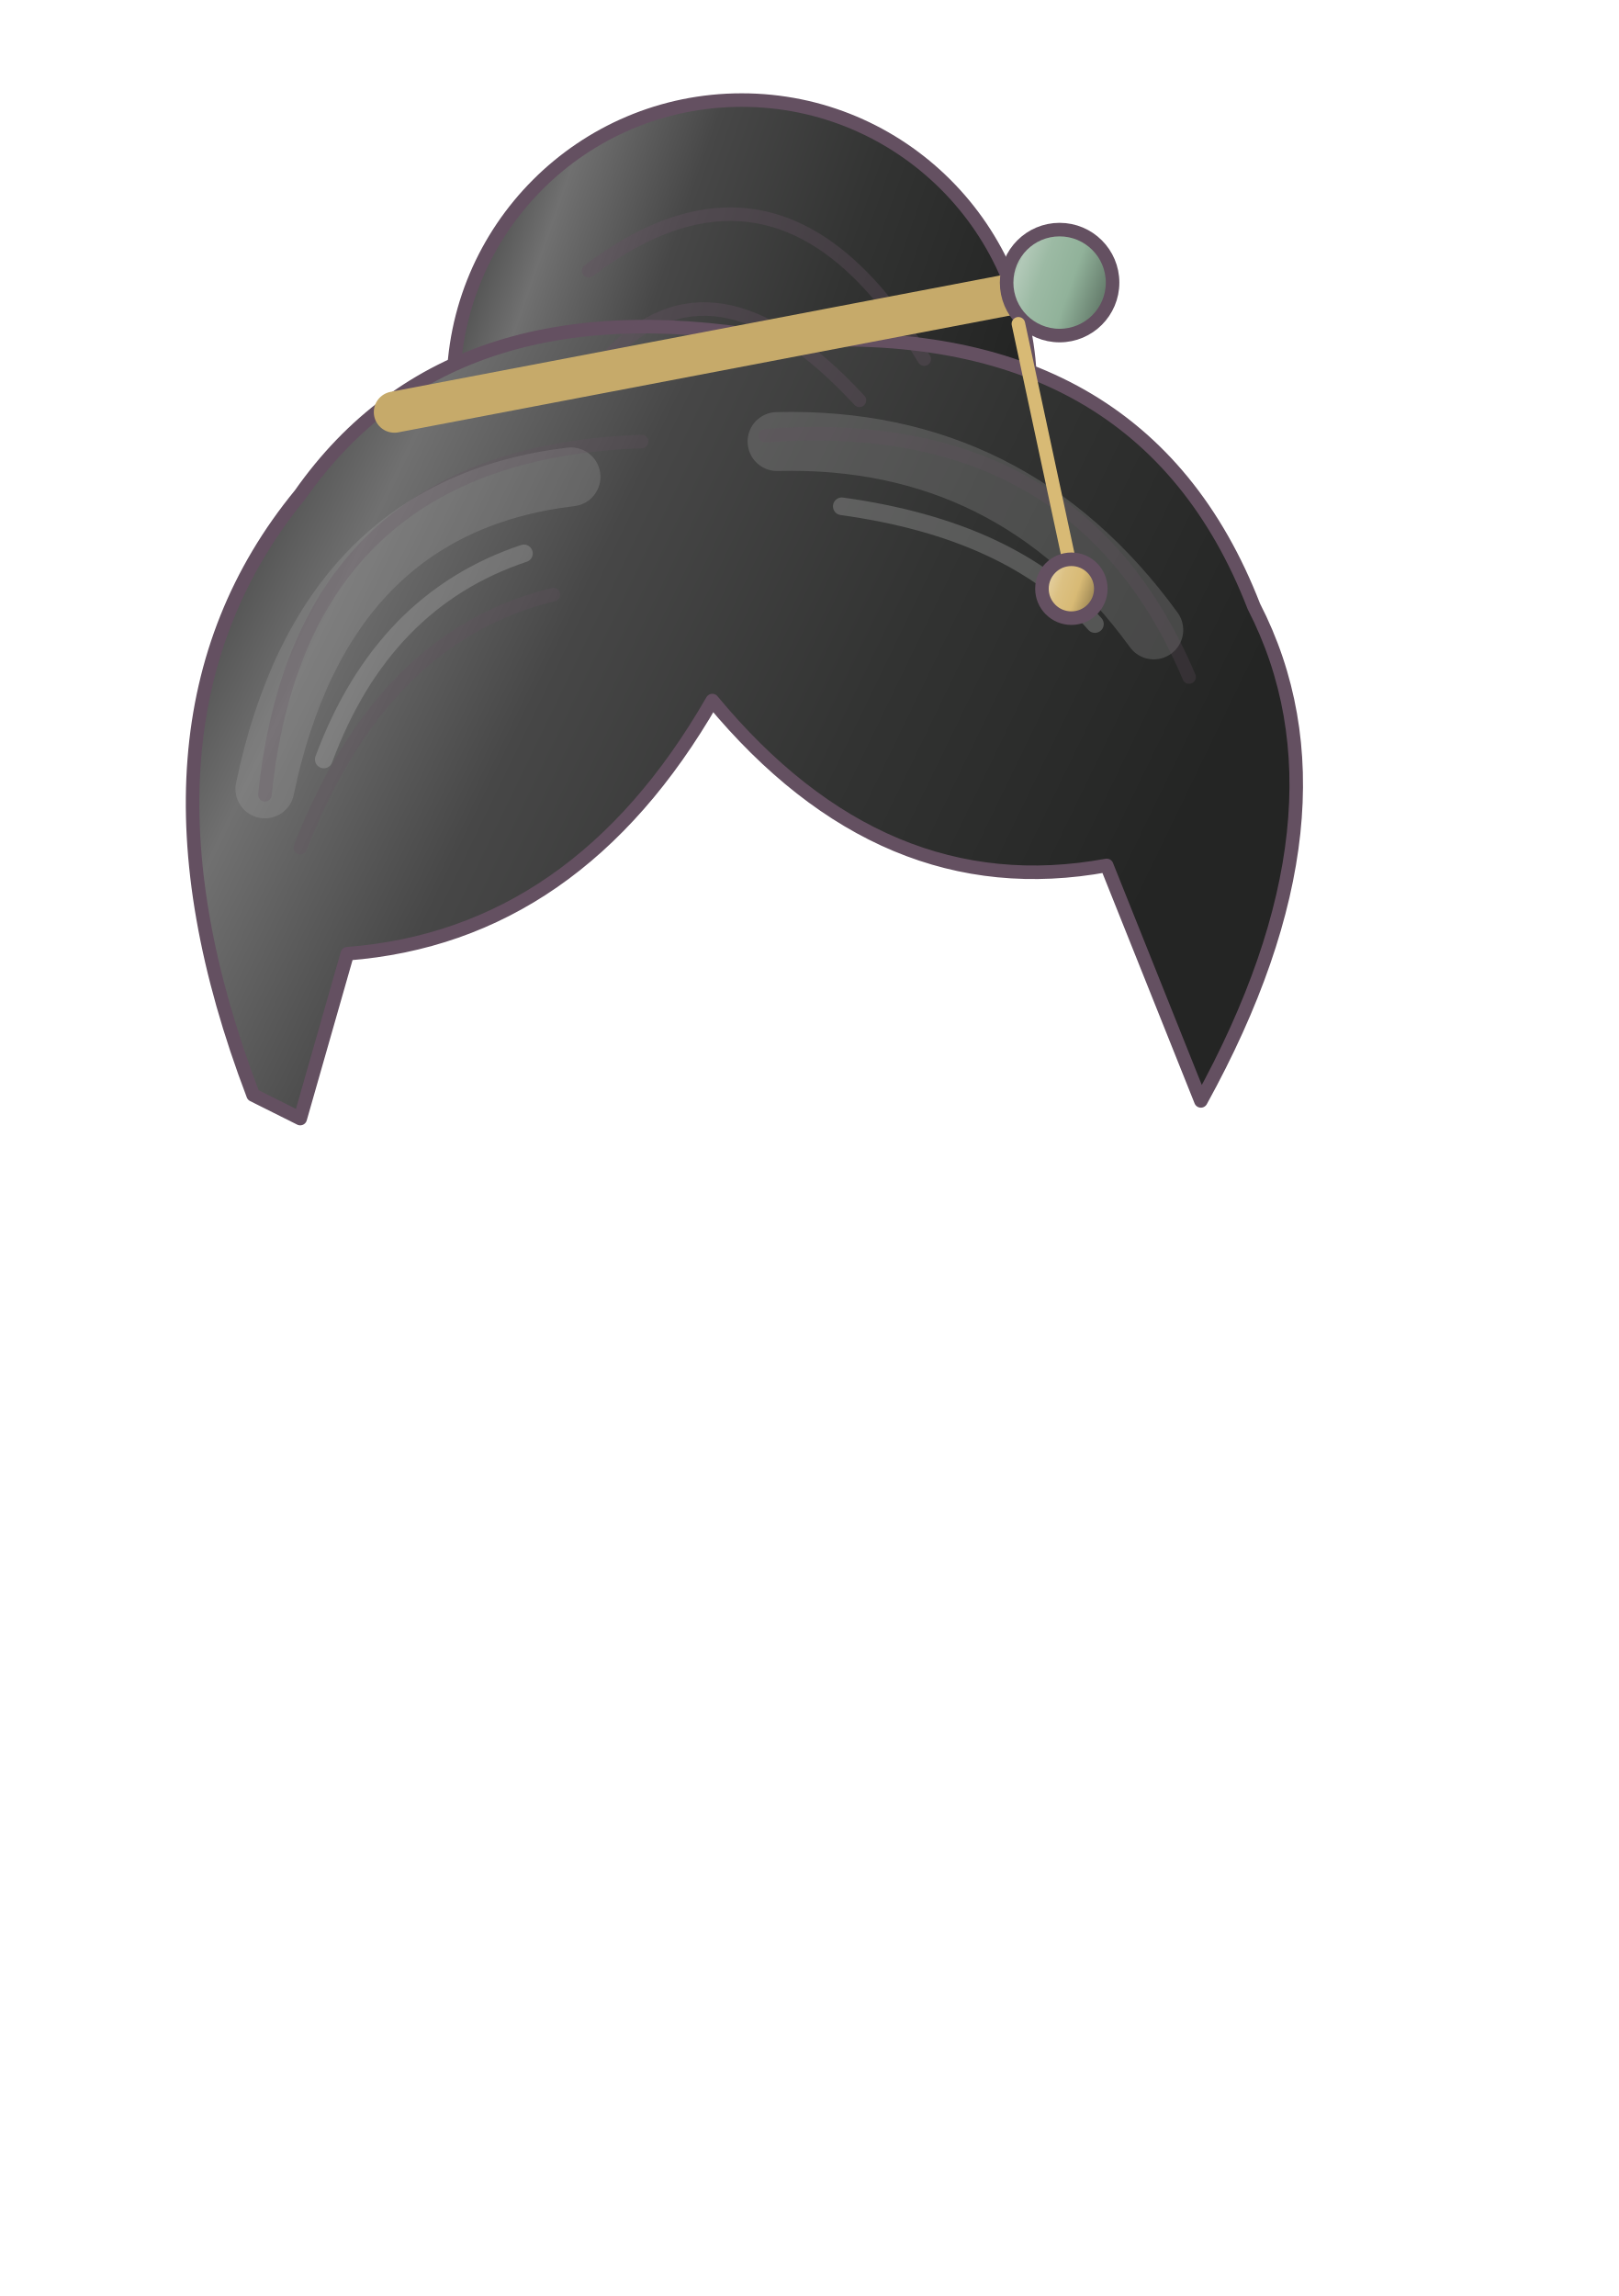
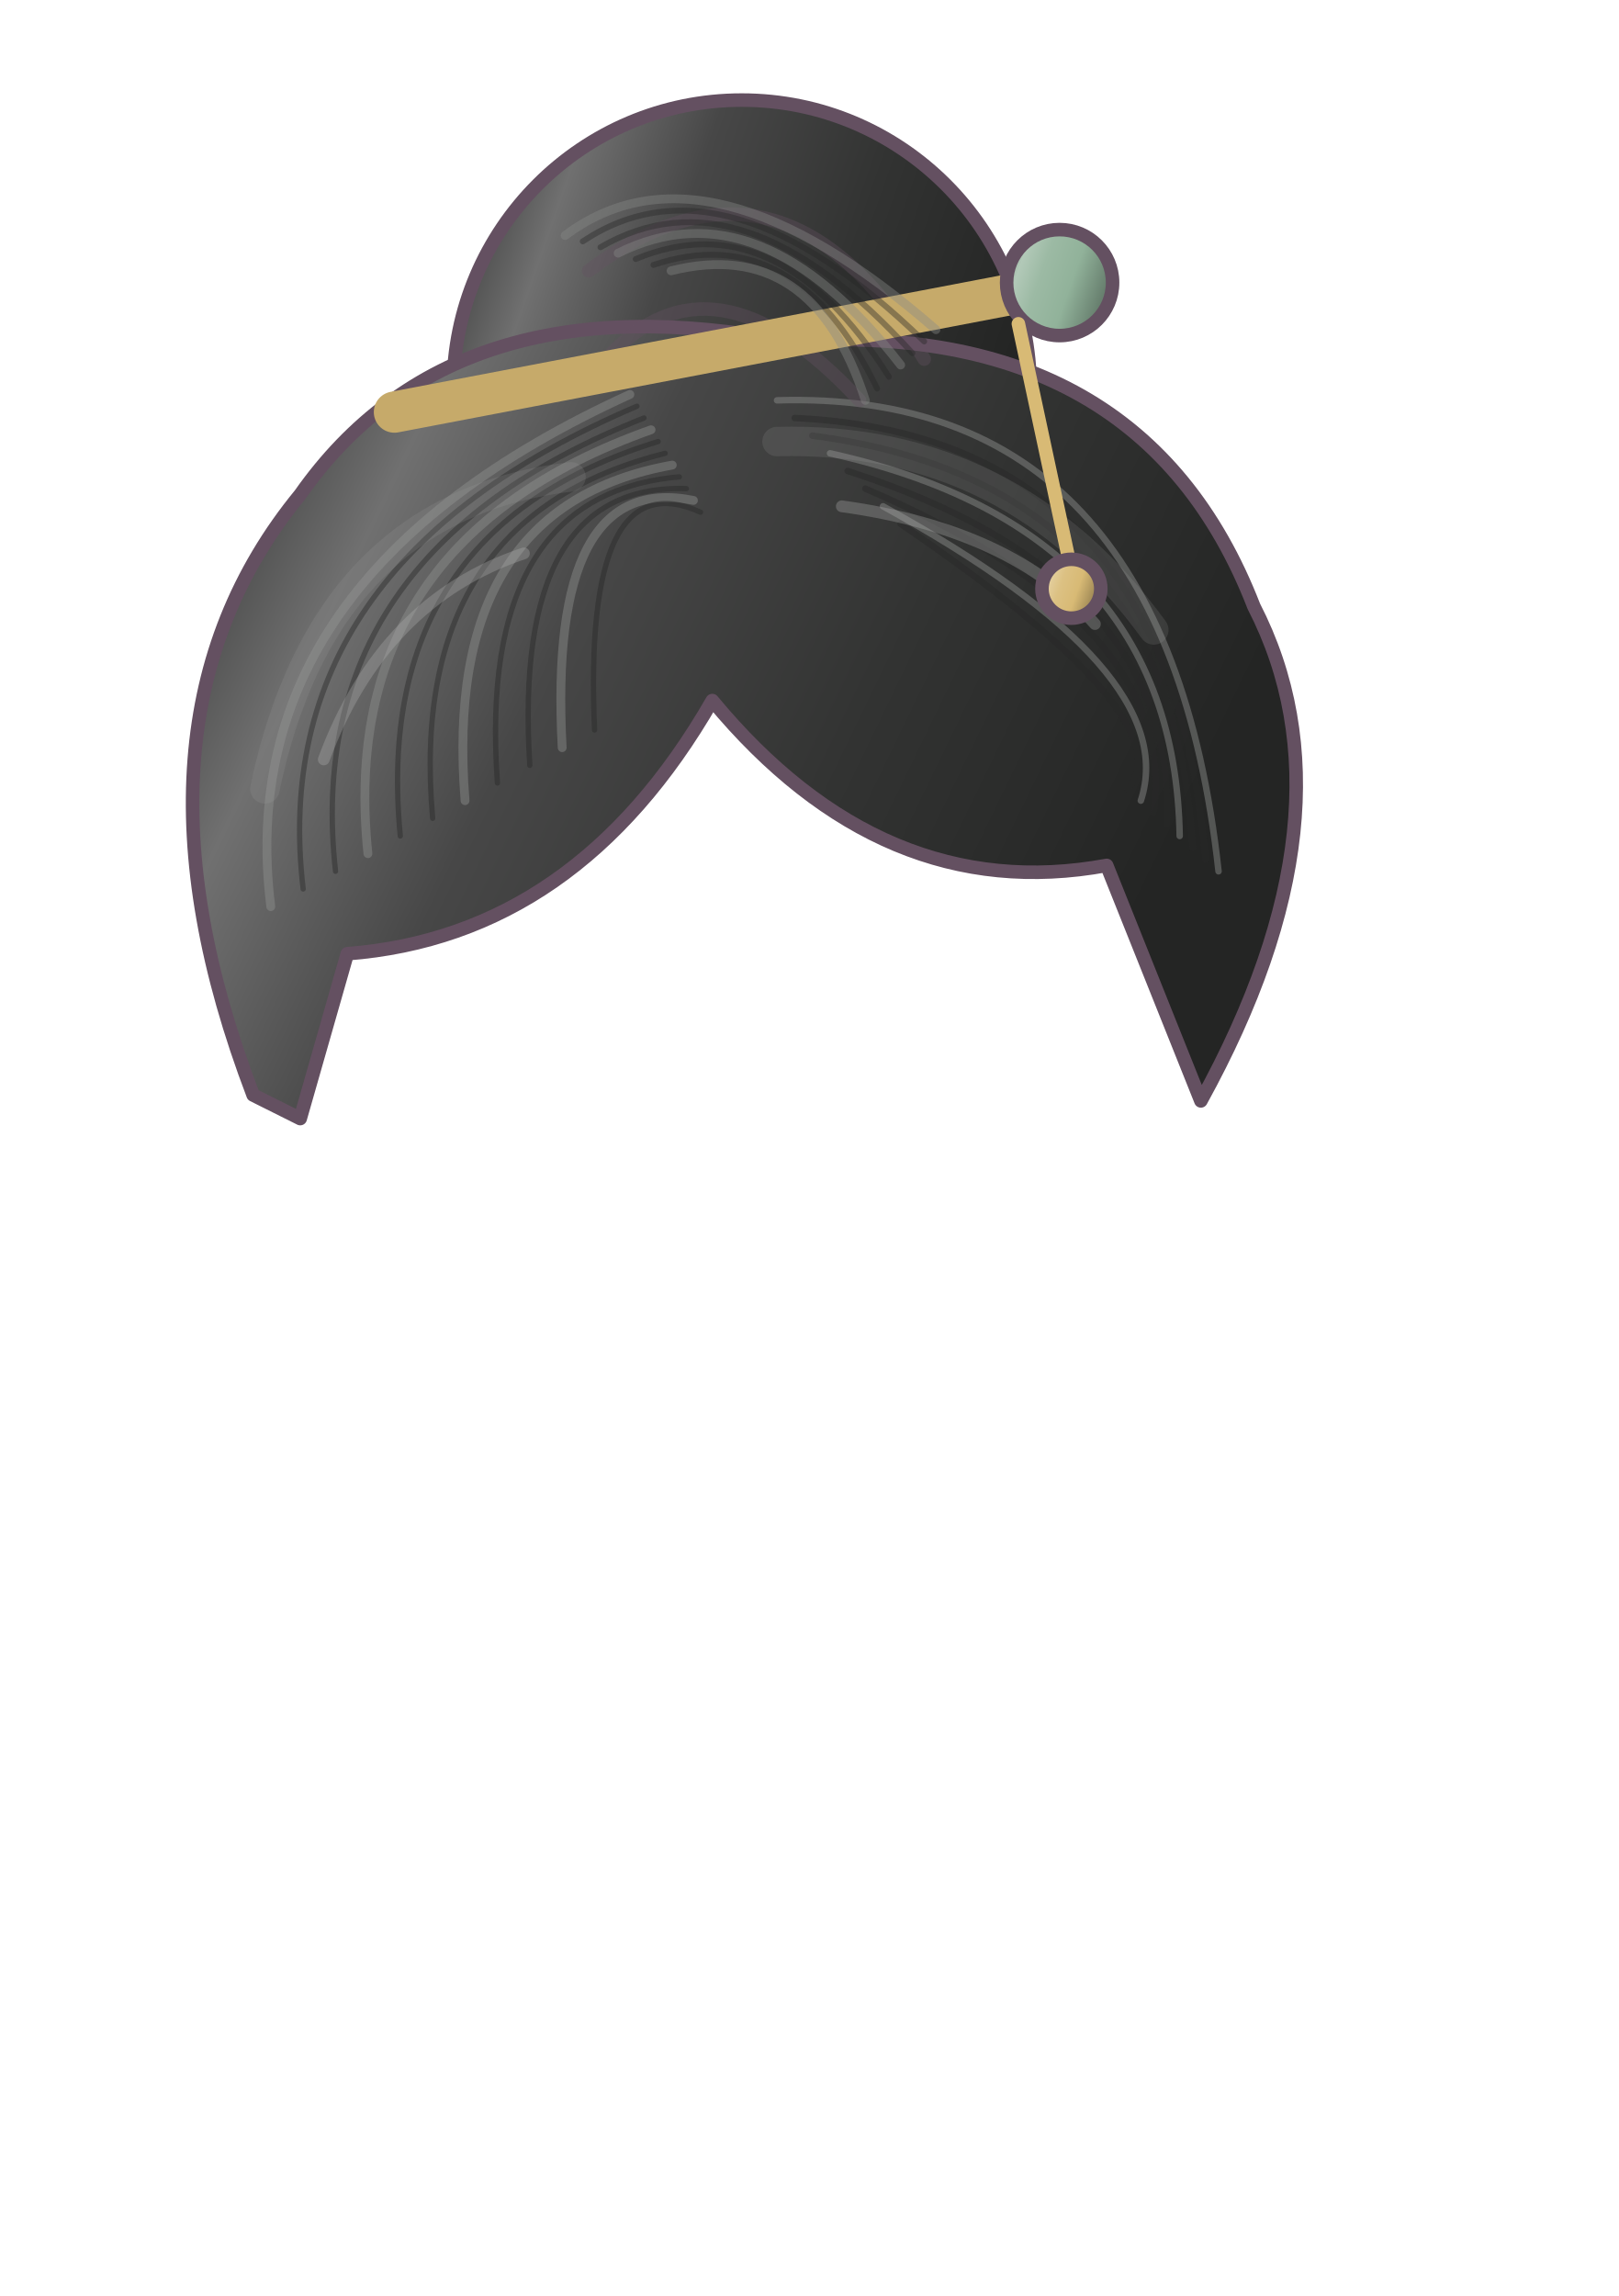
<svg xmlns="http://www.w3.org/2000/svg" width="275" height="390" viewBox="235 45 275 390" fill="none">
  <defs>
-     <linearGradient id="m1oyjxcm-0" x1="0" y1="0" x2="1" y2=".35">
+     <linearGradient id="msiq73w-0" x1="0" y1="0" x2="1" y2=".35">
      <stop stop-color="#282928" />
      <stop offset=".22" stop-color="#707070" />
      <stop offset=".42" stop-color="#474747" />
      <stop offset=".7" stop-color="#323332" />
      <stop offset="1" stop-color="#242524" />
    </linearGradient>
-     <linearGradient id="m1oyjxcm-1" x1="0" y1="0" x2="1" y2=".35">
+     <linearGradient id="msiq73w-1" x1="0" y1="0" x2="1" y2=".35">
      <stop stop-color="#748e7b" />
      <stop offset=".22" stop-color="#b2c9b8" />
      <stop offset=".42" stop-color="#9cbaa4" />
      <stop offset=".7" stop-color="#91b29a" />
      <stop offset="1" stop-color="#68806f" />
    </linearGradient>
-     <linearGradient id="m1oyjxcm-2" x1="0" y1="0" x2="1" y2=".35">
+     <linearGradient id="msiq73w-2" x1="0" y1="0" x2="1" y2=".35">
      <stop stop-color="#ad955e" />
      <stop offset=".22" stop-color="#e4cf9e" />
      <stop offset=".42" stop-color="#dcc183" />
      <stop offset=".7" stop-color="#d8ba75" />
      <stop offset="1" stop-color="#9c8654" />
    </linearGradient>
  </defs>
  <g stroke="#645061" stroke-width="2.3" stroke-linecap="round" stroke-linejoin="round">
-     <circle cx="361" cy="111" r="49" fill="url(#m1oyjxcm-0)" />
-     <path d="M278 231 Q254 168 286 129 Q312 92 369 103 Q429 99 448 148 Q466 183 439 232 L423 192 Q385 199 356 164 Q333 204 294 207 L286 235Z" fill="url(#m1oyjxcm-0)" />
-     <path d="M280 179 Q290 131 332 126 M367 120 Q407 119 431 152" fill="none" stroke="#a9a9a9" stroke-width="10" opacity=".25" />
-     <path d="M290 174 Q300 147 324 139 M378 131 Q407 135 421 151" fill="none" stroke="#b7b8b7" stroke-width="3" opacity=".3" />
-     <path d="M280 180 Q286 122 344 120 M365 119 Q418 115 437 160 M286 189 Q300 153 329 146" stroke="#645061" opacity="0.24" />
+     <circle cx="361" cy="111" r="49" fill="url(#msiq73w-0)" />
+     <path d="M278 231 Q254 168 286 129 Q312 92 369 103 Q429 99 448 148 Q466 183 439 232 L423 192 Q385 199 356 164 Q333 204 294 207 L286 235Z" fill="url(#msiq73w-0)" />
+     <path d="M281 199 Q274 143 342 112" fill="none" stroke="#909190" stroke-width="1.5" opacity=".44" />
+     <path d="M286.5 196 Q280 141 343.2 114" fill="none" stroke="#262726" stroke-width="0.9" opacity=".44" />
+     <path d="M292 193 Q286 139 344.4 116" fill="none" stroke="#262726" stroke-width="0.9" opacity=".44" />
+     <path d="M297.5 190 Q292 137 345.6 118" fill="none" stroke="#909190" stroke-width="1.5" opacity=".44" />
+     <path d="M303 187 Q298 135 346.8 120" fill="none" stroke="#262726" stroke-width="0.9" opacity=".44" />
+     <path d="M308.5 184 Q304 133 348 122" fill="none" stroke="#262726" stroke-width="0.9" opacity=".44" />
+     <path d="M314 181 Q310 131 349.2 124" fill="none" stroke="#909190" stroke-width="1.5" opacity=".44" />
+     <path d="M319.5 178 Q316 129 350.4 126" fill="none" stroke="#262726" stroke-width="0.9" opacity=".44" />
+     <path d="M325 175 Q322 127 351.6 128" fill="none" stroke="#262726" stroke-width="0.9" opacity=".44" />
+     <path d="M330.5 172 Q328 125 352.8 130" fill="none" stroke="#909190" stroke-width="1.5" opacity=".44" />
+     <path d="M336 169 Q334 123 354 132" fill="none" stroke="#262726" stroke-width="0.9" opacity=".44" />
+     <path d="M367 113 Q433 111 442 193" fill="none" stroke="#8e8f8e" stroke-width="1.1" opacity=".46" />
+     <path d="M370 116 Q433.5 119 439.8 191" fill="none" stroke="#272727" stroke-width="1.1" opacity=".46" />
+     <path d="M373 119 Q434 127 437.6 189" fill="none" stroke="#272727" stroke-width="1.1" opacity=".46" />
+     <path d="M376 122 Q434.5 135 435.4 187" fill="none" stroke="#8e8f8e" stroke-width="1.1" opacity=".46" />
+     <path d="M379 125 Q435 143 433.2 185" fill="none" stroke="#272727" stroke-width="1.1" opacity=".46" />
+     <path d="M382 128 Q435.5 151 431 183" fill="none" stroke="#272727" stroke-width="1.1" opacity=".46" />
+     <path d="M385 131 Q436 159 428.8 181" fill="none" stroke="#8e8f8e" stroke-width="1.1" opacity=".46" />
+     <path d="M388 134 Q436.5 167 426.6 179" fill="none" stroke="#272727" stroke-width="1.1" opacity=".46" />
+     <path d="M280 179 Q290 131 332 126 M367 120 Q407 119 431 152" fill="none" stroke="#a9a9a9" stroke-width="5" opacity=".15" />
+     <path d="M290 174 Q300 147 324 139 M378 131 Q407 135 421 151" fill="none" stroke="#b7b8b7" stroke-width="2" opacity=".3" />
    <path d="M335 91 Q368 66 392 106 M338 106 Q356 86 381 113" stroke="#645061" opacity="0.35" />
    <path d="M302 115 L412 94" fill="none" stroke="#c6aa6a" stroke-width="7" />
-     <circle cx="415" cy="93" r="9" fill="url(#m1oyjxcm-1)" />
+     <circle cx="415" cy="93" r="9" fill="url(#msiq73w-1)" />
    <path d="M408 100 L417 142" fill="none" stroke="#d8ba75" />
-     <circle cx="417" cy="145" r="5" fill="url(#m1oyjxcm-2)" />
+     <circle cx="417" cy="145" r="5" fill="url(#msiq73w-2)" />
+     <path d="M331 85 Q355 67 394 101" fill="none" stroke="#888988" stroke-width="1.5" opacity=".4" />
+     <path d="M334 86 Q358 70 392 103" fill="none" stroke="#262626" stroke-width="1" opacity=".4" />
+     <path d="M337 87 Q361 73 390 105" fill="none" stroke="#262626" stroke-width="1" opacity=".4" />
+     <path d="M340 88 Q364 76 388 107" fill="none" stroke="#888988" stroke-width="1.5" opacity=".4" />
+     <path d="M343 89 Q367 79 386 109" fill="none" stroke="#262626" stroke-width="1" opacity=".4" />
+     <path d="M346 90 Q370 82 384 111" fill="none" stroke="#262626" stroke-width="1" opacity=".4" />
+     <path d="M349 91 Q373 85 382 113" fill="none" stroke="#888988" stroke-width="1.5" opacity=".4" />
  </g>
</svg>
